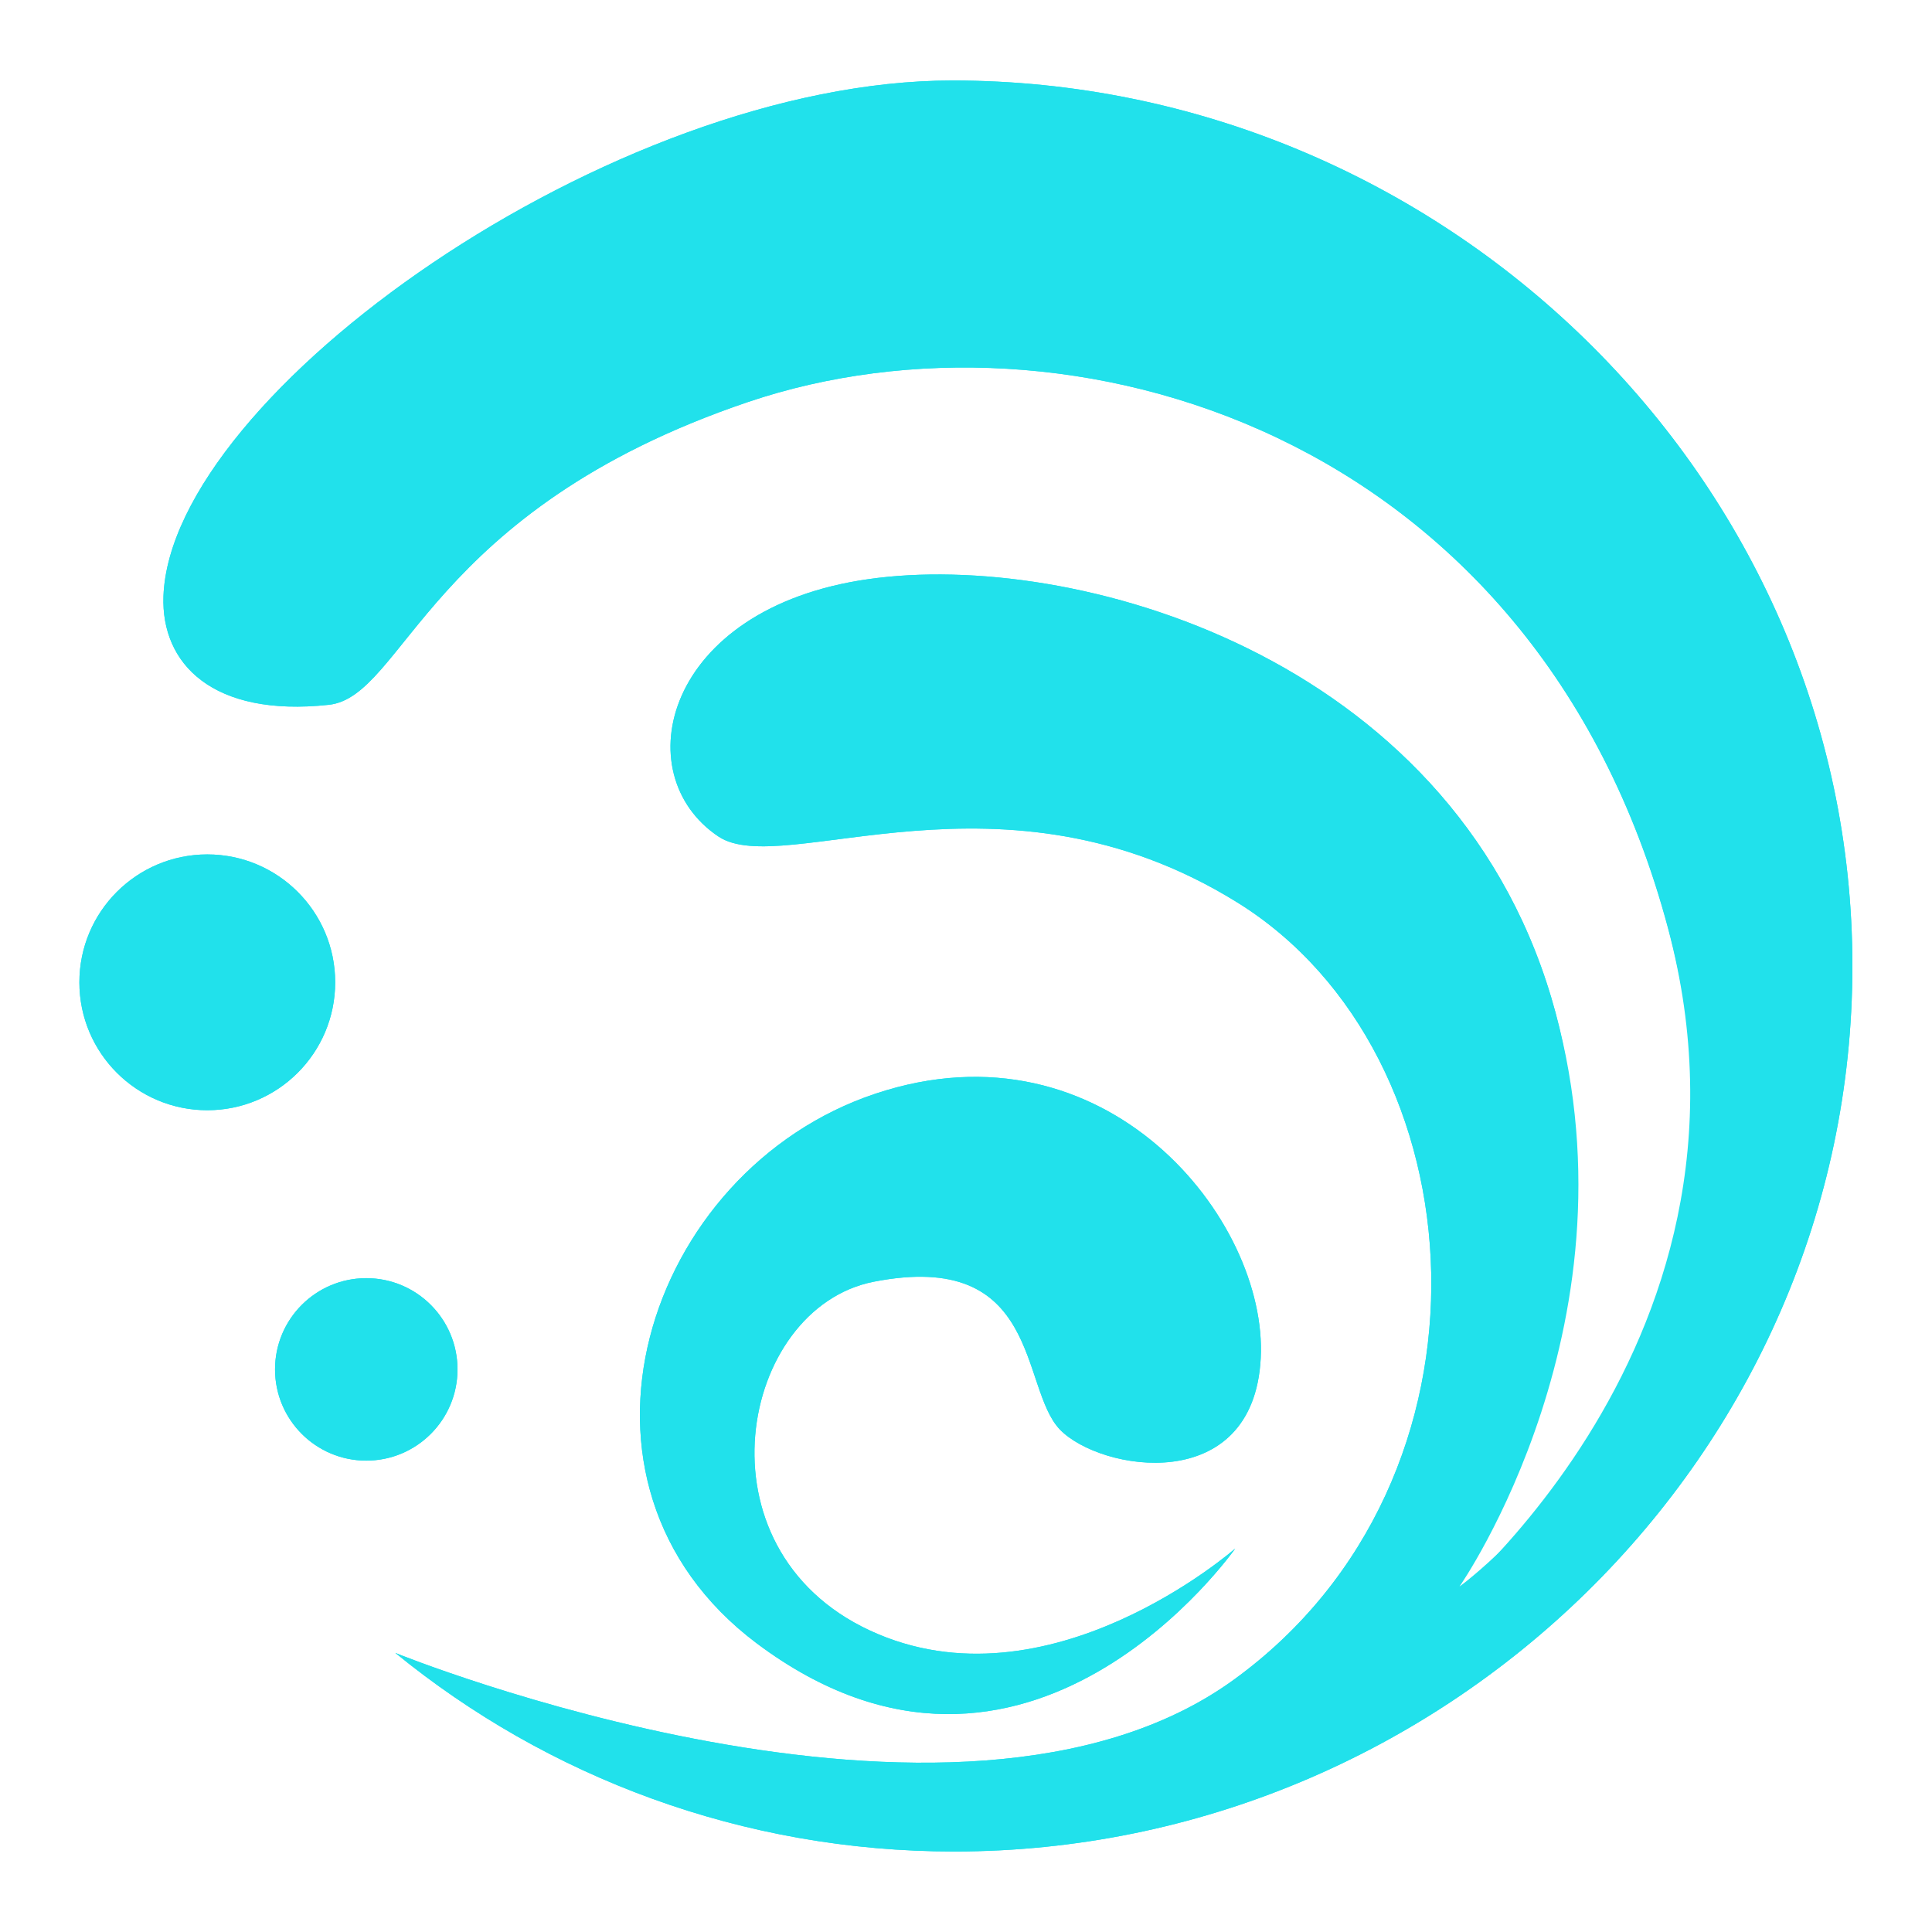
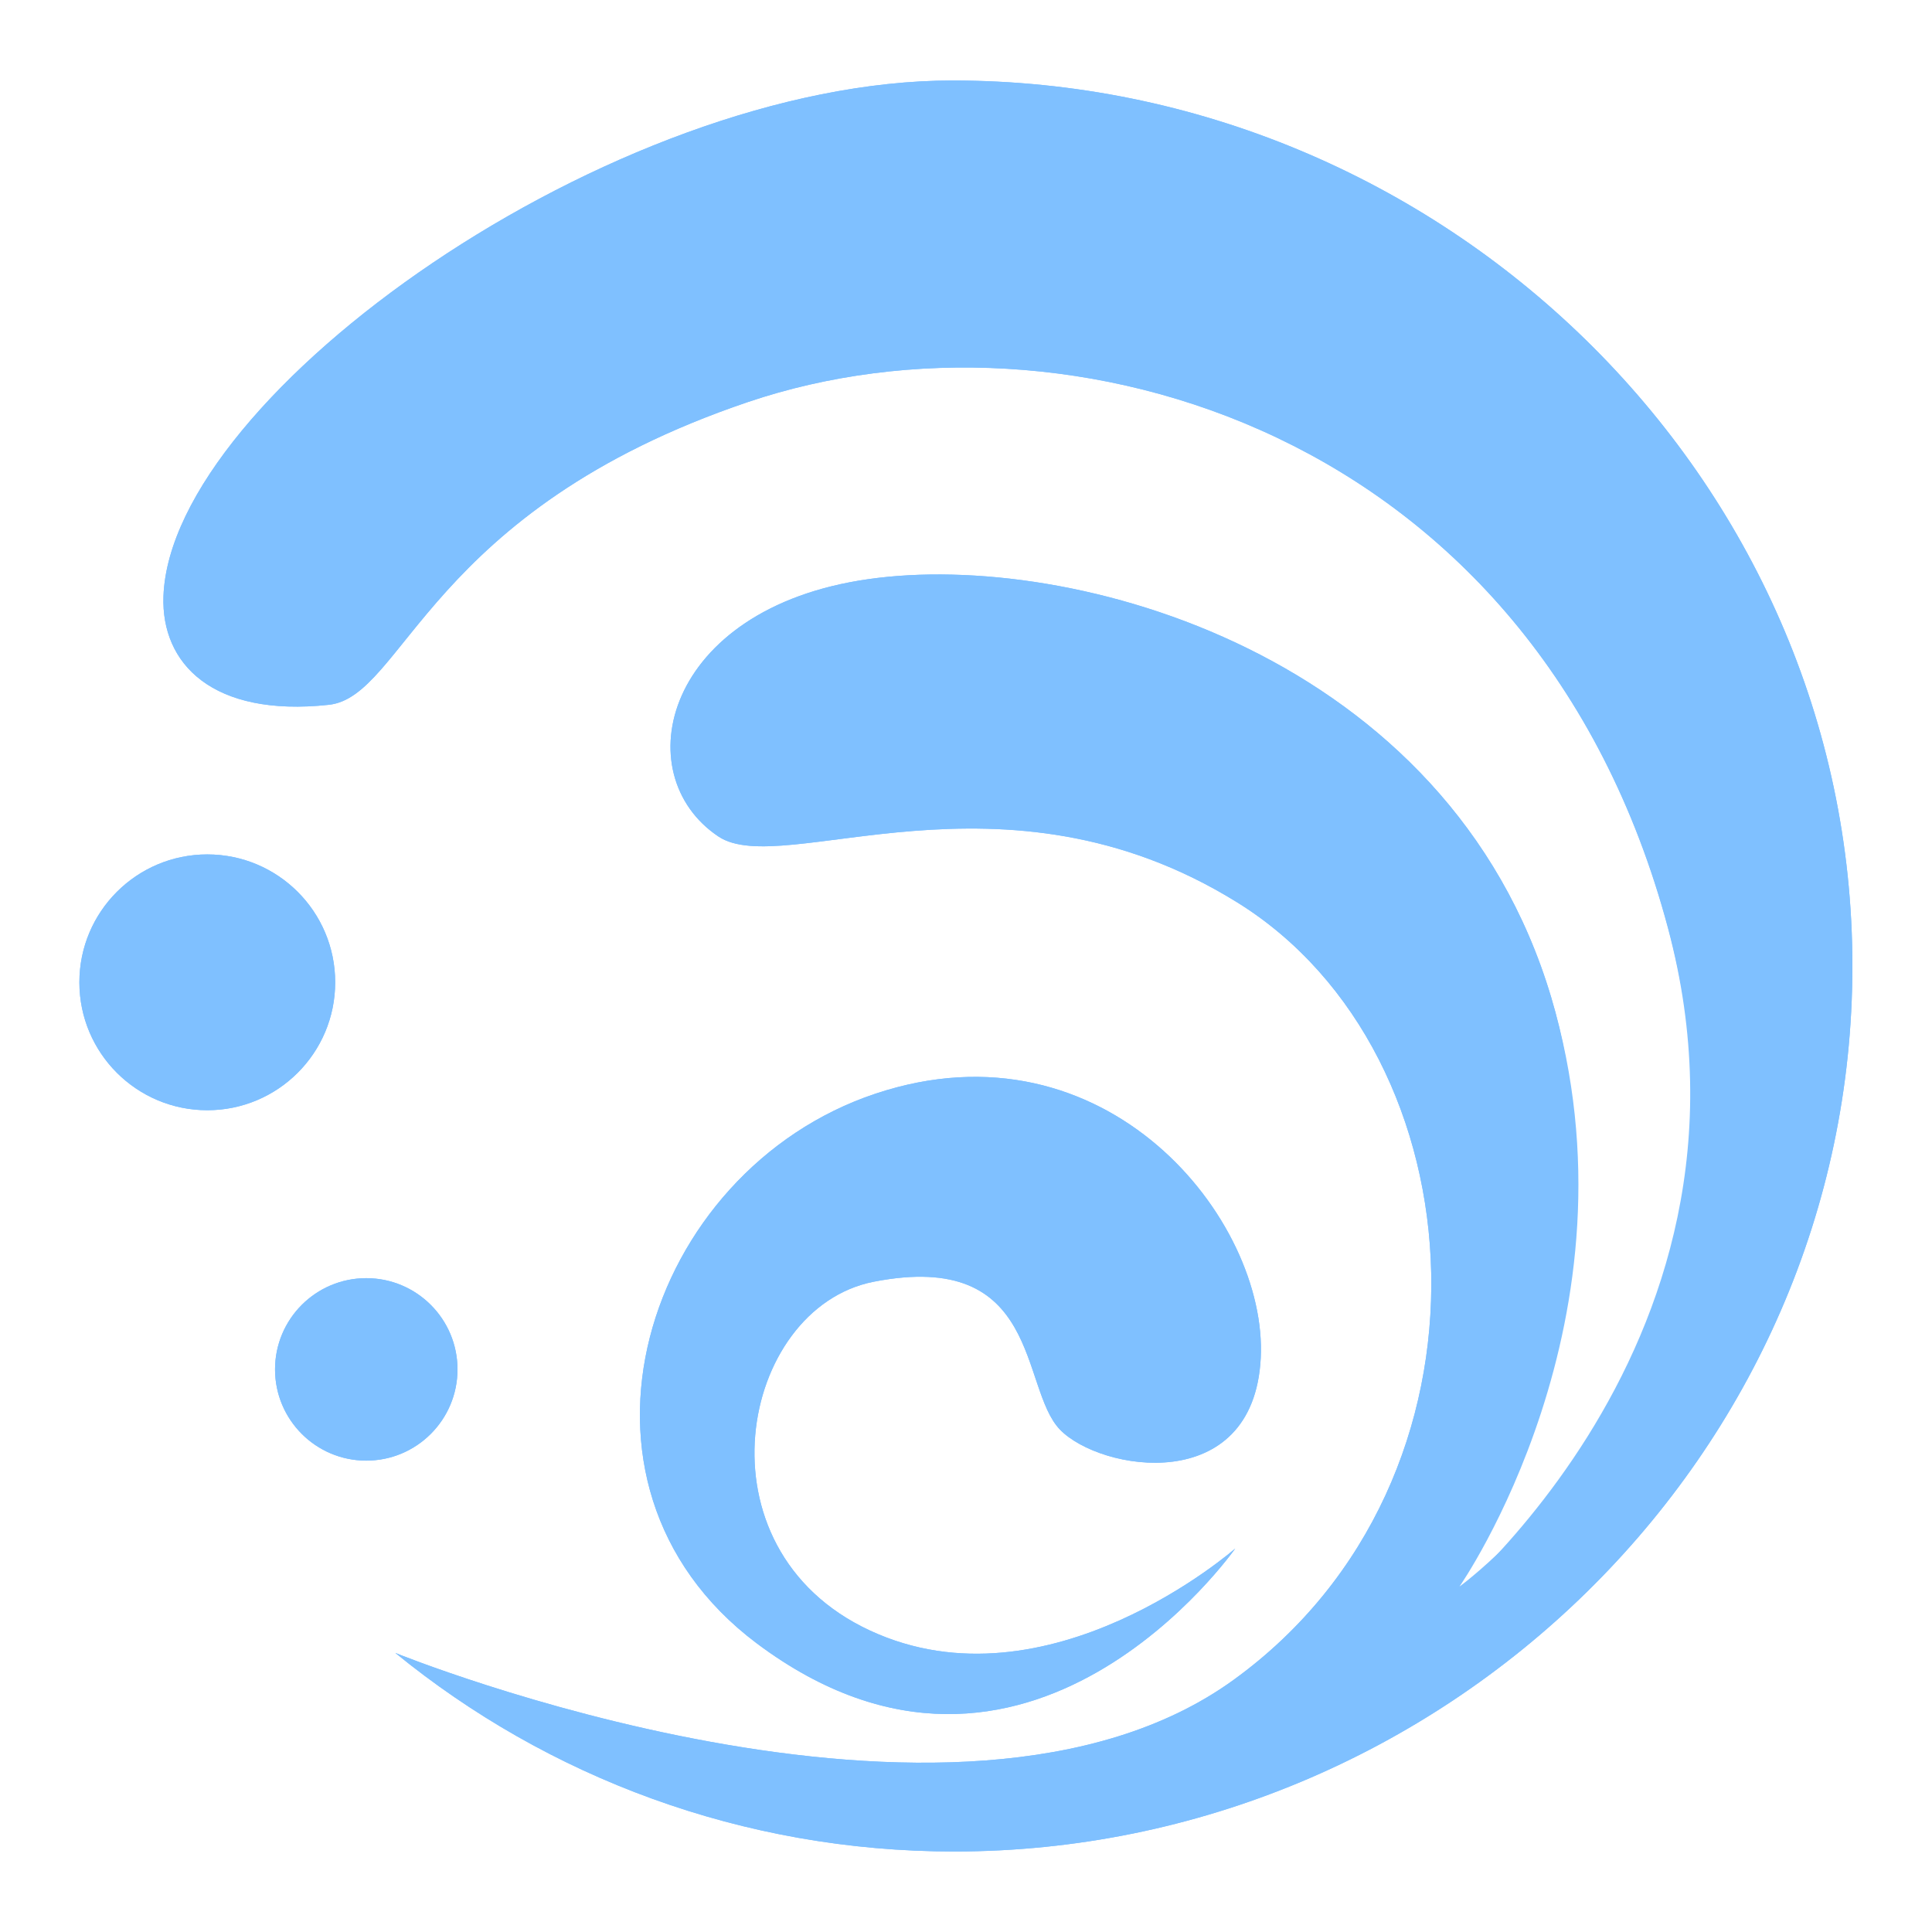
<svg xmlns="http://www.w3.org/2000/svg" version="1.1" id="Layer-1" x="0px" y="0px" viewBox="0 0 864 864" style="enable-background:new 0 0 864 864;" xml:space="preserve">
  <style type="text/css">
- 	.st0{fill:#21E1EB;}
- 	.st1{fill-rule:evenodd;clip-rule:evenodd;fill:#21E1EB;}
+ 	.st0{fill:#7fc0ff;}
+ 	.st1{fill-rule:evenodd;clip-rule:evenodd;fill:#7fc0ff;}
</style>
  <g>
    <path class="st0" d="M425.9,36c218.7,0,402.5,177.3,402.5,396c0,218.7-183,396-401.7,396c-94.8,0-181.9-33.3-249.9-88.8   c0,0,250.7,101.9,374.8,12.1c124.1-89.8,111.2-279.9,1.6-347.8c-105.3-65.3-202.8-10-231.9-29.4c-41.6-27.8-24.5-102.1,67-115.1   c91.4-13.1,259.6,33.5,305.4,187c42.8,143.5-58,280.9-58,280.9s161.2-121.2,110.2-311.9c-59.6-222.9-269.4-283.3-411.5-235.2   C191.2,228.3,180.9,311.6,147,315.2c-52,5.6-75-18.4-73.9-48.6C76.4,176.4,273.6,36,425.9,36z" />
    <path class="st0" d="M425.9,36c218.7,0,402.5,177.3,402.5,396c0,218.7-183,396-401.7,396c-94.8,0-181.9-33.3-249.9-88.8   c0,0,250.7,101.9,374.8,12.1c124.1-89.8,111.2-279.9,1.6-347.8c-105.3-65.3-202.8-10-231.9-29.4c-41.6-27.8-24.5-102.1,67-115.1   c91.4-13.1,259.6,33.5,305.4,187c42.8,143.5-41,263.5-41,263.5s144.3-103.8,93.3-294.5c-59.6-222.9-269.4-283.3-411.5-235.2   C191.2,228.3,180.9,311.6,147,315.2c-52,5.6-75-18.4-73.9-48.6C76.4,176.4,273.6,36,425.9,36z" />
  </g>
  <g>
    <circle class="st1" cx="92.7" cy="439.3" r="57.2" />
    <circle class="st1" cx="92.7" cy="439.3" r="57.2" />
  </g>
  <g>
    <circle class="st1" cx="163.8" cy="612.4" r="40.8" />
    <circle class="st1" cx="163.8" cy="612.4" r="40.8" />
  </g>
  <g>
    <path class="st1" d="M552.4,692.5c0,0-83.8,73.6-163.3,36.7c-79.2-36.7-58.3-144.2,1.6-156c75.1-14.7,65.3,47.4,83.3,66.1   s86.5,30.2,89.8-31.8c3.3-62.1-69.4-152.7-172.3-118.4c-102.9,34.3-148.4,174.2-53.1,245.8C459.4,825.6,552.4,692.5,552.4,692.5z" />
    <path class="st1" d="M552.4,692.5c0,0-83.8,73.6-163.3,36.7c-79.2-36.7-58.3-144.2,1.6-156c75.1-14.7,65.3,47.4,83.3,66.1   s86.5,30.2,89.8-31.8c3.3-62.1-69.4-152.7-172.3-118.4c-102.9,34.3-148.4,174.2-53.1,245.8C459.4,825.6,552.4,692.5,552.4,692.5z" />
  </g>
</svg>
